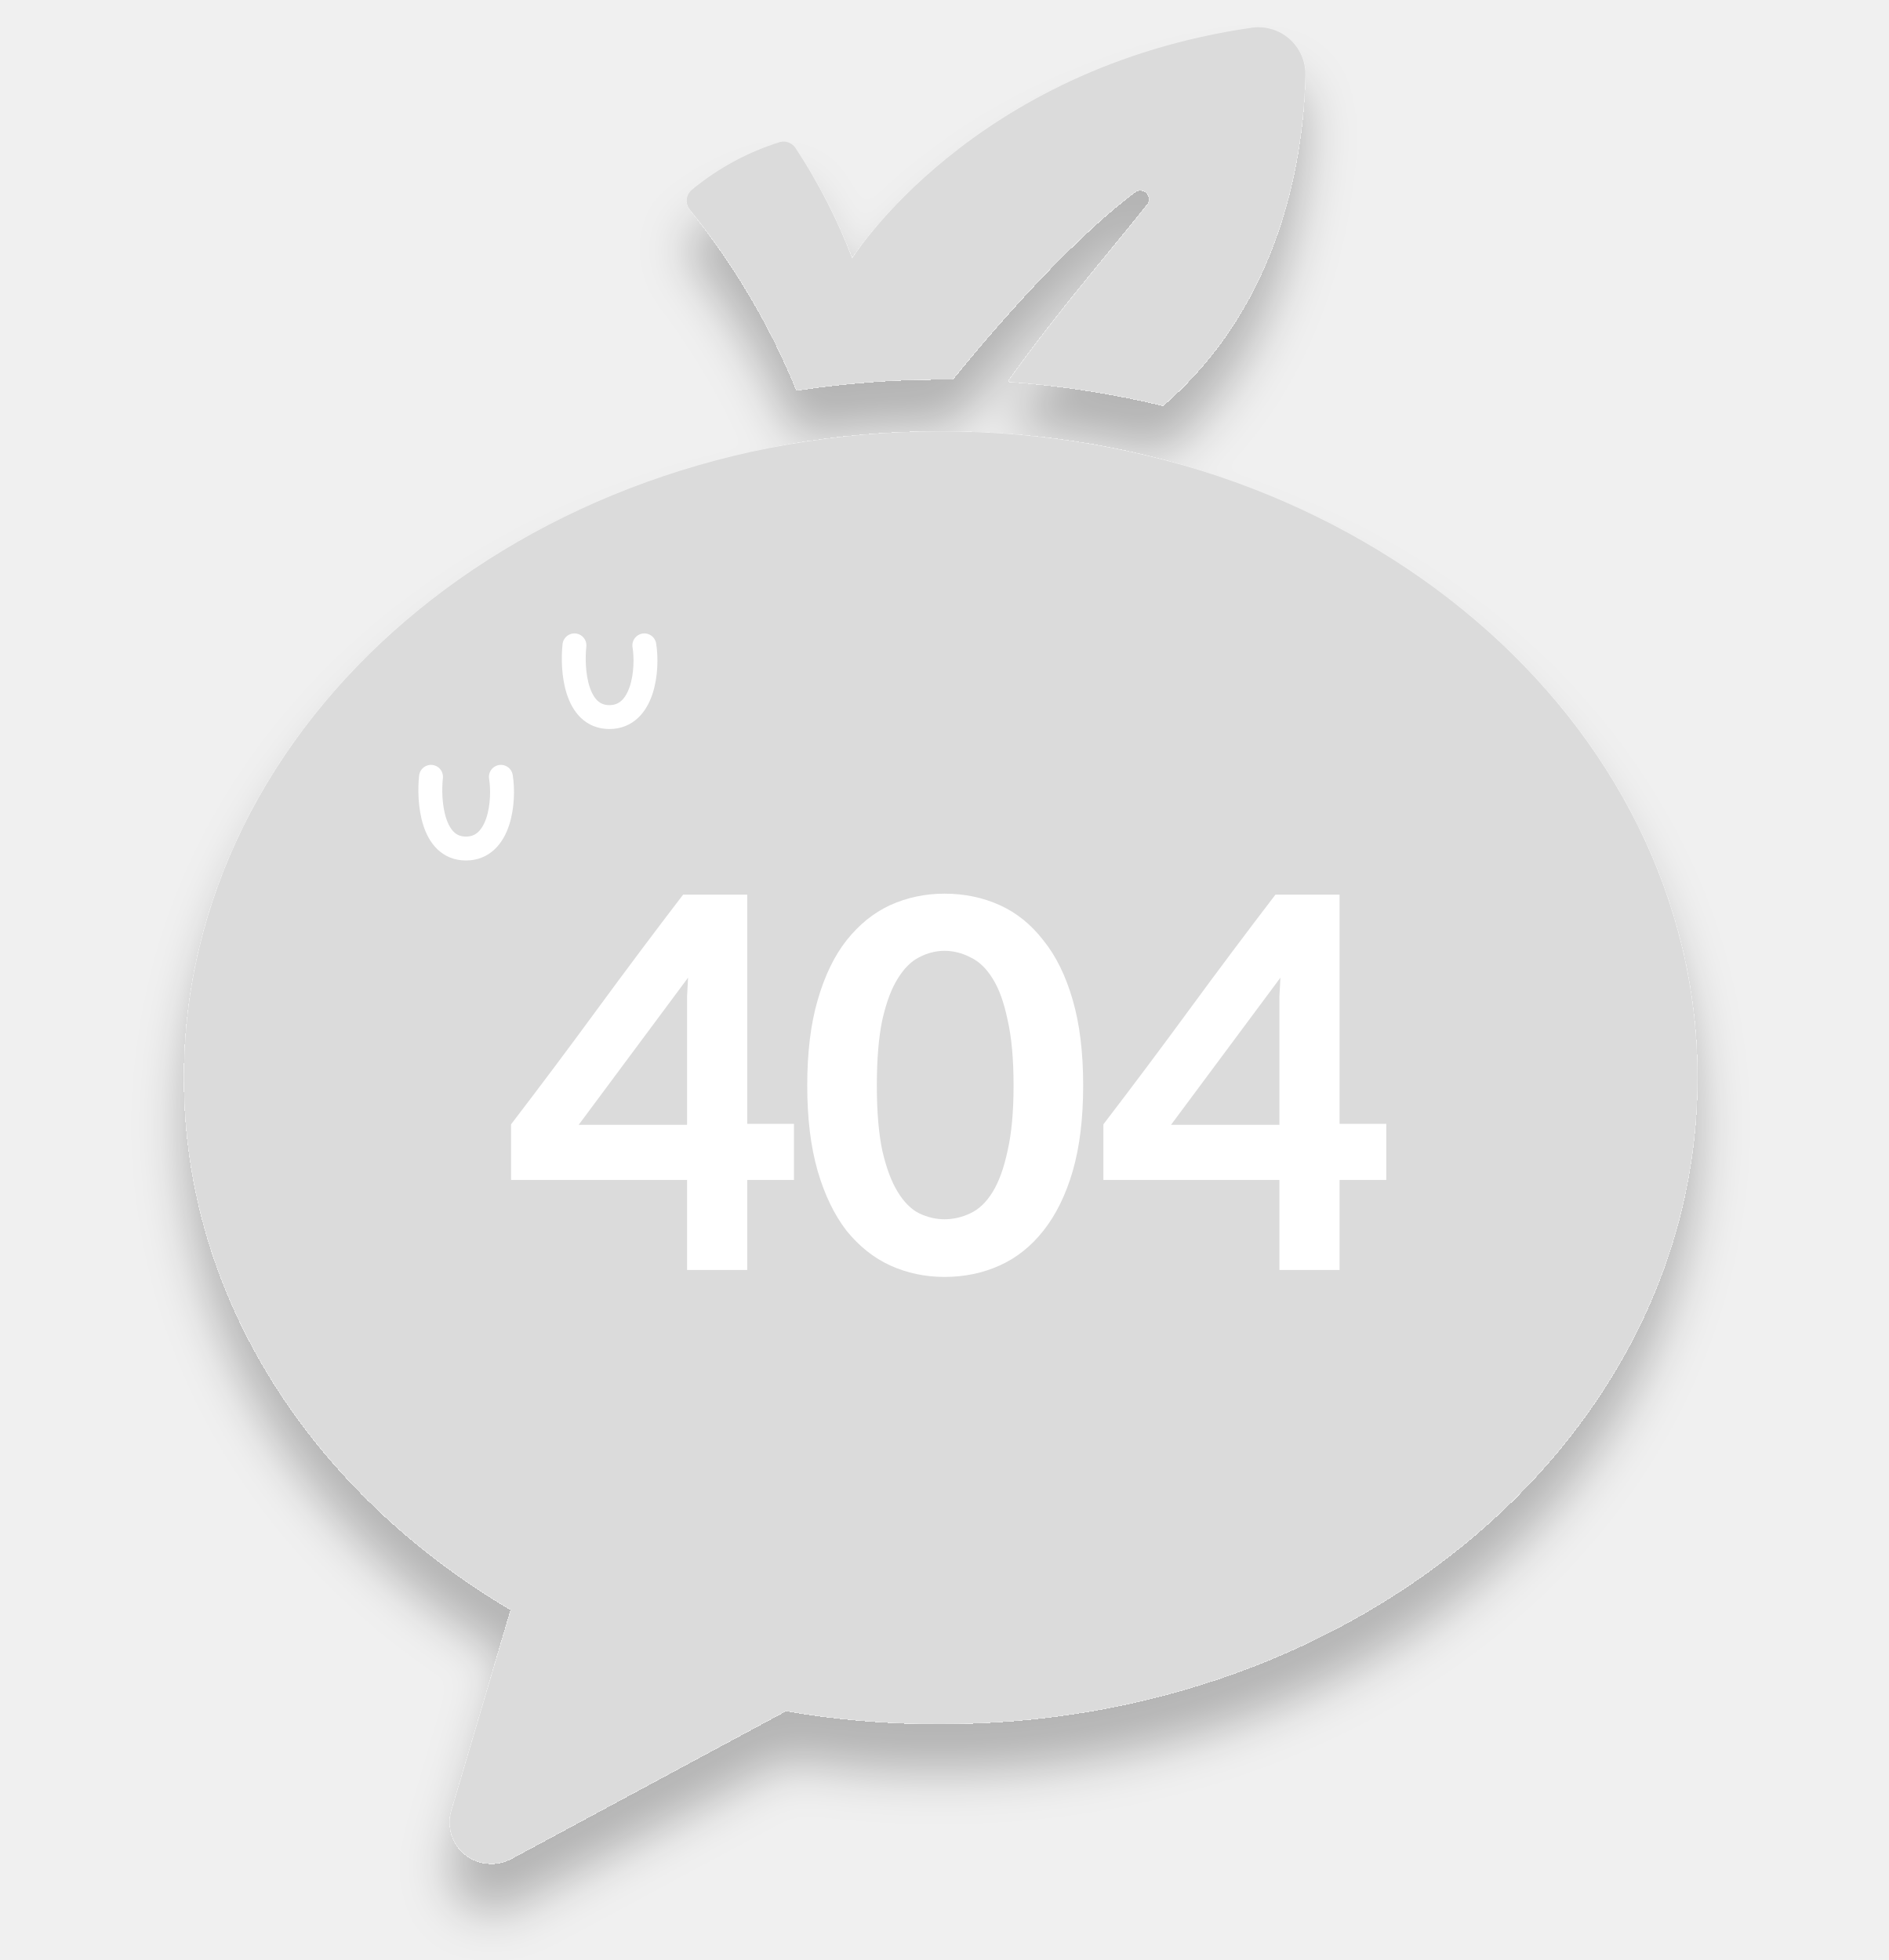
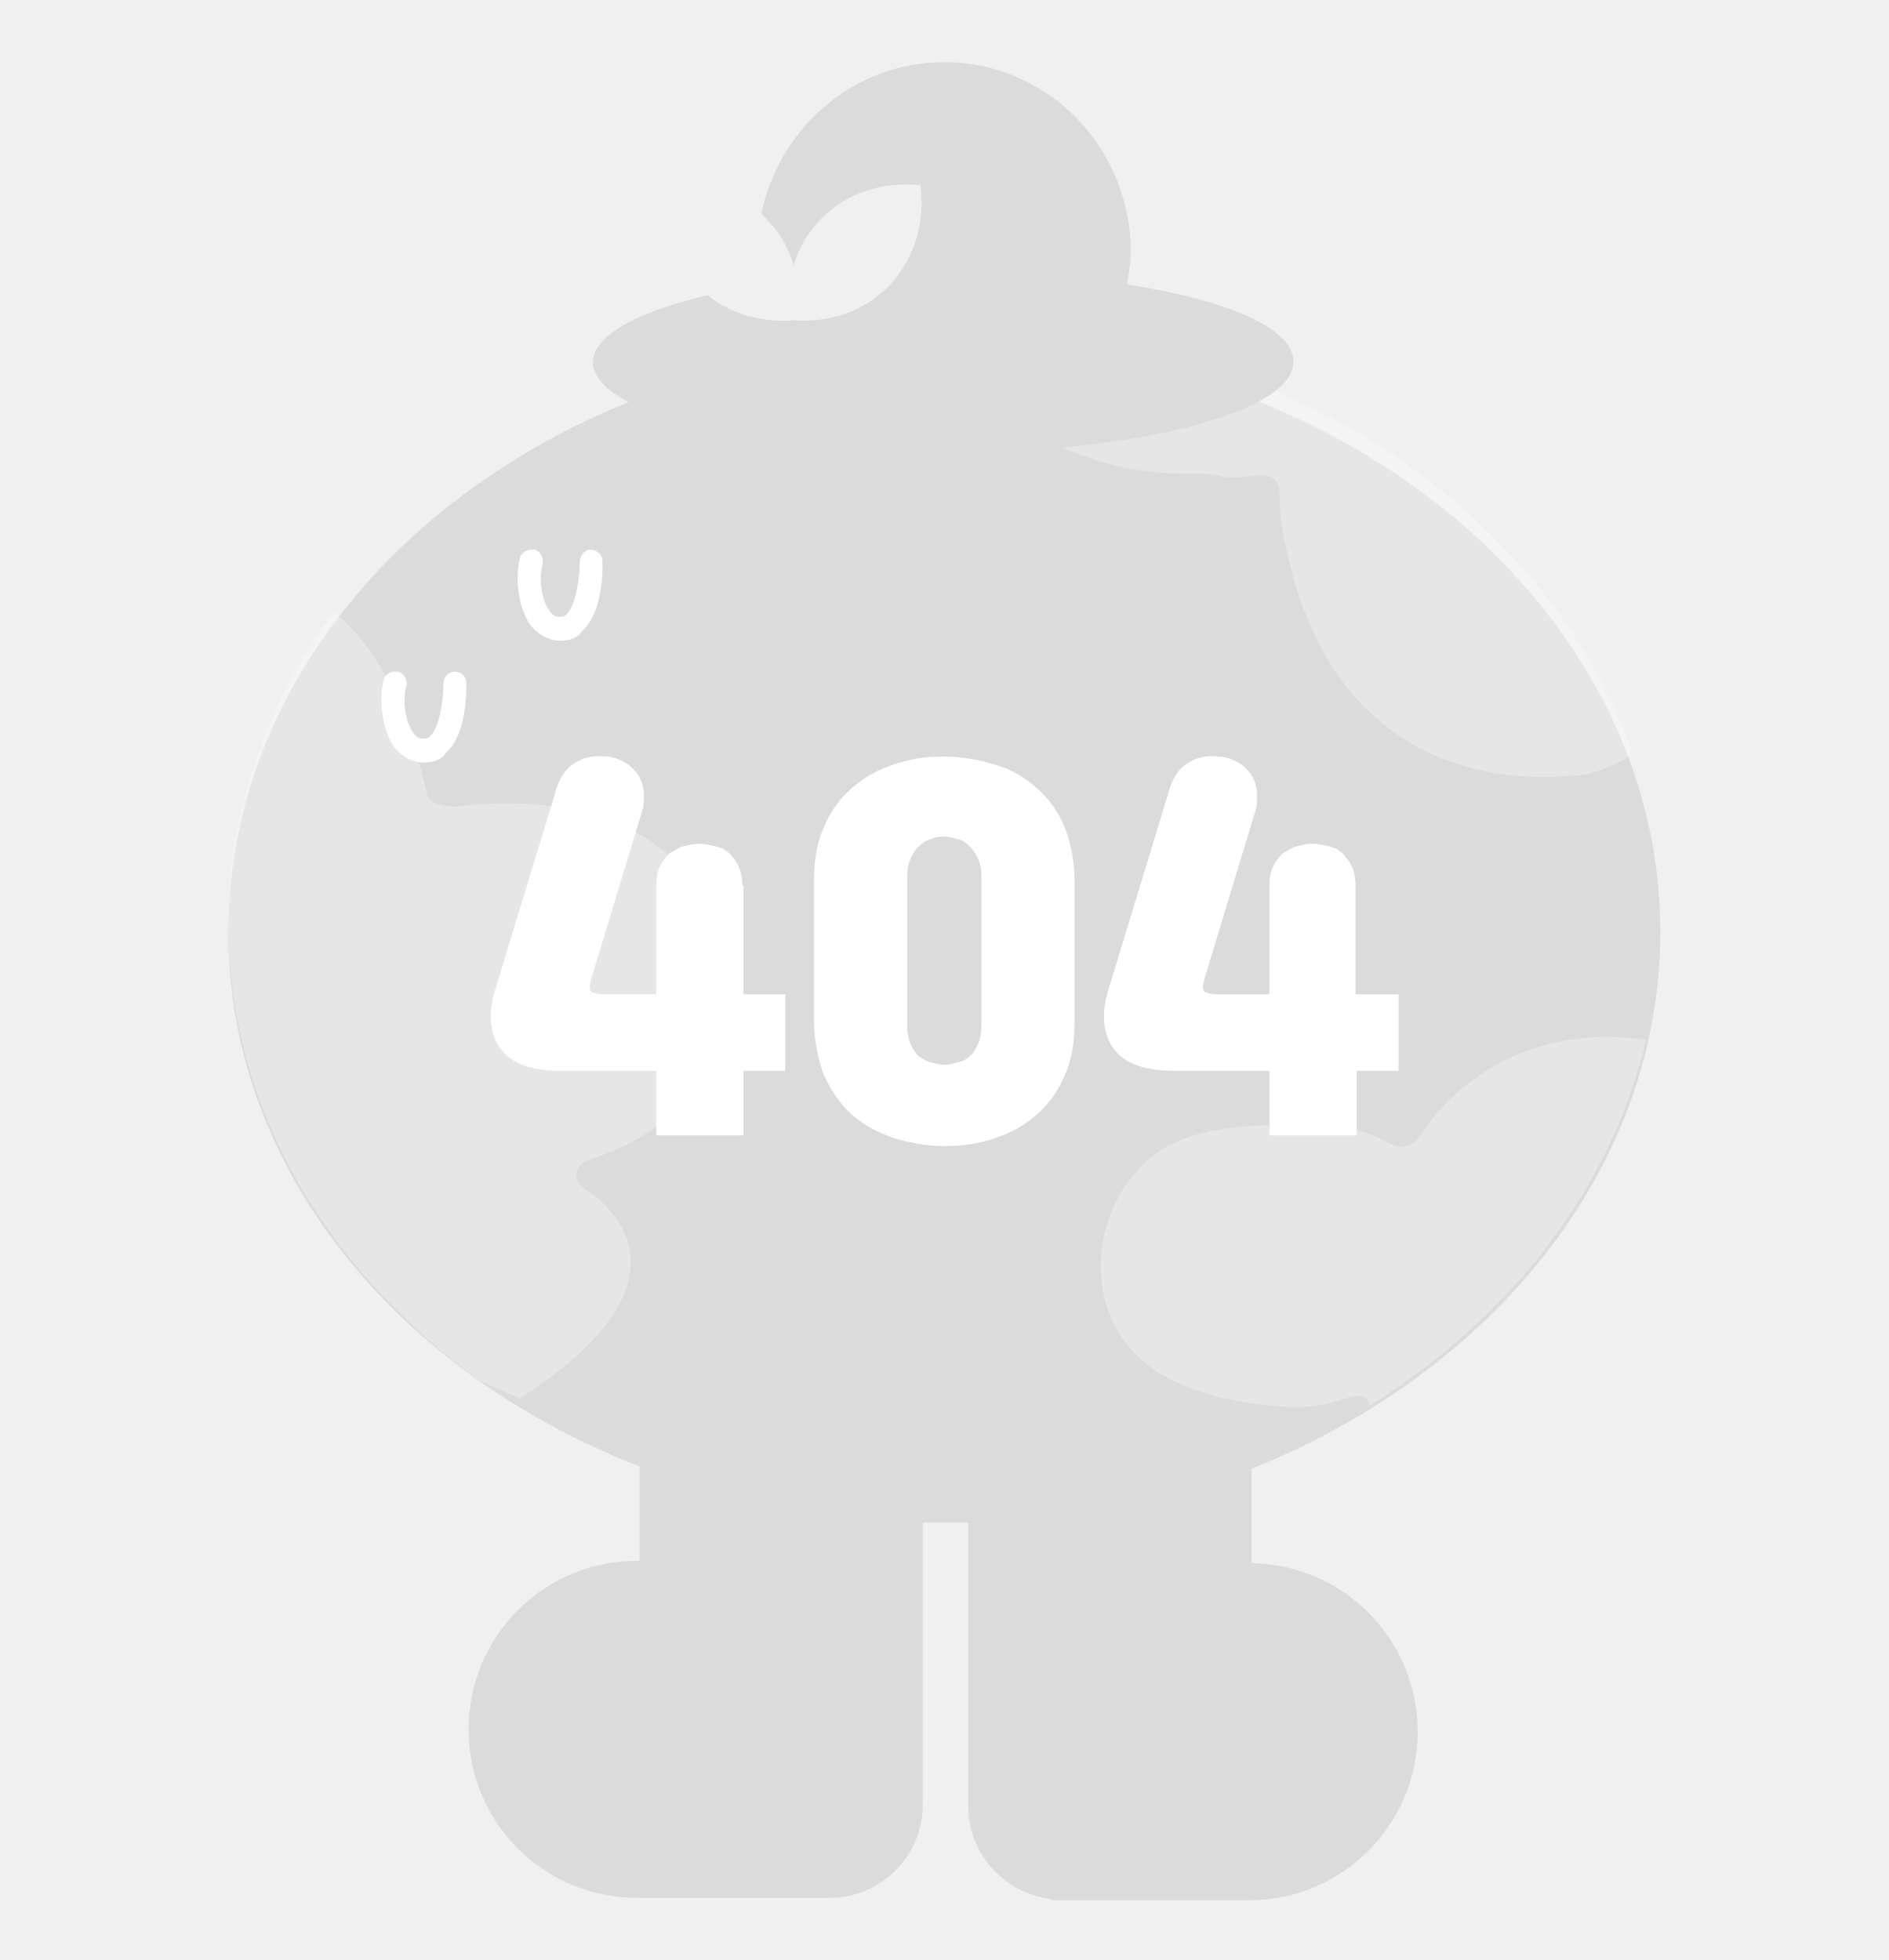
- <svg xmlns="http://www.w3.org/2000/svg" width="158" height="164" viewBox="0 0 158 164" fill="none">
-   <g filter="url(#filter0_d_11786_4213)">
-     <path d="M104.73 2.316C81.242 5.706 71.29 21.626 71.29 21.626C70.052 18.377 68.46 15.273 66.541 12.37C66.402 12.165 66.202 12.008 65.968 11.922C65.735 11.835 65.481 11.824 65.241 11.889C62.553 12.726 60.056 14.078 57.89 15.869C57.767 15.969 57.665 16.091 57.59 16.23C57.516 16.369 57.469 16.521 57.454 16.678C57.438 16.835 57.455 16.994 57.502 17.144C57.548 17.295 57.625 17.435 57.727 17.556C61.42 22.128 64.424 27.213 66.641 32.65C66.655 32.659 66.671 32.664 66.687 32.664C66.703 32.664 66.719 32.659 66.733 32.65C70.686 32.053 74.678 31.75 78.677 31.744H79.695C81.469 29.532 88.647 20.81 94.905 16.096C95.051 15.975 95.237 15.912 95.426 15.921C95.616 15.931 95.795 16.011 95.928 16.146C96.061 16.28 96.138 16.46 96.144 16.649C96.15 16.838 96.085 17.023 95.96 17.166C92.804 21.155 88.683 25.842 84.417 31.798C84.407 31.812 84.401 31.829 84.4 31.846C84.399 31.863 84.402 31.88 84.409 31.896C84.417 31.911 84.428 31.924 84.442 31.934C84.456 31.944 84.472 31.951 84.489 31.952C88.781 32.263 93.04 32.921 97.225 33.92C97.238 33.926 97.252 33.929 97.266 33.929C97.28 33.929 97.294 33.926 97.307 33.92C107.313 25.28 109.06 12.814 109.205 6.241C109.211 5.678 109.094 5.119 108.863 4.604C108.633 4.09 108.294 3.63 107.869 3.258C107.444 2.885 106.944 2.608 106.402 2.446C105.861 2.283 105.29 2.239 104.73 2.316Z" fill="#DBDBDB" />
-     <path d="M78.695 36.095C43.745 36.095 15.399 60.311 15.399 90.183C15.399 108.641 26.225 124.933 42.744 134.697L37.768 151.496C37.573 152.153 37.578 152.853 37.782 153.508C37.986 154.162 38.38 154.742 38.915 155.173C39.45 155.604 40.101 155.867 40.786 155.929C41.471 155.991 42.159 155.849 42.763 155.521L65.741 143.155C70.018 143.897 74.353 144.261 78.695 144.243C113.654 144.243 141.999 120.028 141.999 90.156C141.999 60.283 113.654 36.095 78.695 36.095Z" fill="#DBDBDB" />
-     <path d="M62.512 74.859V94.034H66.421V98.734H62.512V106.262H57.479V98.734H42.755V94.075C45.195 90.887 47.594 87.684 49.95 84.467C52.307 81.251 54.706 78.048 57.146 74.859H62.512ZM57.479 94.117V84.426C57.479 84.232 57.479 83.885 57.479 83.386C57.507 82.887 57.534 82.36 57.562 81.805L48.412 94.117H57.479Z" fill="white" />
-     <path d="M90.616 90.831C90.616 93.576 90.325 95.961 89.743 97.985C89.161 99.982 88.343 101.645 87.289 102.976C86.263 104.28 85.043 105.25 83.629 105.888C82.215 106.526 80.676 106.845 79.012 106.845C77.404 106.845 75.892 106.526 74.478 105.888C73.092 105.25 71.872 104.28 70.818 102.976C69.792 101.645 68.988 99.982 68.406 97.985C67.823 95.961 67.532 93.576 67.532 90.831C67.532 88.058 67.823 85.674 68.406 83.677C68.988 81.653 69.792 79.989 70.818 78.686C71.872 77.355 73.092 76.371 74.478 75.733C75.892 75.095 77.404 74.776 79.012 74.776C80.676 74.776 82.215 75.095 83.629 75.733C85.043 76.371 86.263 77.355 87.289 78.686C88.343 79.989 89.161 81.653 89.743 83.677C90.325 85.674 90.616 88.058 90.616 90.831ZM84.793 90.831C84.793 88.613 84.627 86.783 84.294 85.341C83.989 83.871 83.573 82.721 83.046 81.889C82.519 81.029 81.896 80.433 81.175 80.1C80.481 79.74 79.76 79.559 79.012 79.559C78.291 79.559 77.584 79.74 76.891 80.1C76.225 80.433 75.629 81.029 75.102 81.889C74.575 82.721 74.145 83.871 73.813 85.341C73.508 86.783 73.355 88.613 73.355 90.831C73.355 93.022 73.508 94.838 73.813 96.28C74.145 97.722 74.575 98.873 75.102 99.732C75.629 100.592 76.225 101.188 76.891 101.521C77.584 101.853 78.291 102.02 79.012 102.02C79.76 102.02 80.481 101.853 81.175 101.521C81.896 101.188 82.519 100.592 83.046 99.732C83.573 98.873 83.989 97.722 84.294 96.28C84.627 94.838 84.793 93.022 84.793 90.831Z" fill="white" />
-     <path d="M112.066 74.859V94.034H115.976V98.734H112.066V106.262H107.033V98.734H92.309V94.075C94.749 90.887 97.148 87.684 99.505 84.467C101.862 81.251 104.26 78.048 106.701 74.859H112.066ZM107.033 94.117V84.426C107.033 84.232 107.033 83.885 107.033 83.386C107.061 82.887 107.089 82.36 107.117 81.805L97.966 94.117H107.033Z" fill="white" />
-     <path d="M48.057 54C47.841 56 48.122 60 50.981 60C53.839 60 54.229 56 53.904 54" stroke="white" stroke-width="2" stroke-linecap="round" />
-     <path d="M36.057 65C35.841 67 36.122 71 38.981 71C41.839 71 42.229 67 41.904 65" stroke="white" stroke-width="2" stroke-linecap="round" />
+ <svg xmlns="http://www.w3.org/2000/svg" version="1.1" id="Layer_1" x="0px" y="0px" viewBox="0 0 158 164" style="enable-background:new 0 0 158 164;" xml:space="preserve">
+   <style type="text/css">
+ 	.st0{fill:#DBDBDB;}
+ 	.st1{fill:#FFFFFF;}
+ 	.st2{opacity:0.3;}
+ </style>
+   <g>
+     <path class="st0" d="M138.9,78c0-27.3-26.8-49.4-59.9-49.4S19.1,50.7,19.1,78c0,19.8,14.1,36.8,34.4,44.7v7.9c-0.1,0-0.1,0-0.2,0   c-7.8,0-14.1,6.3-14.1,14.1c0,7.8,6.3,14.1,14.1,14.1c0.1,0,0.1,0,0.2,0v0h15.4v0c0.2,0,0.3,0,0.5,0c4.3,0,7.8-3.5,7.8-7.8   c0-0.1,0-0.3,0-0.4v-23.2c0.6,0,1.3,0,1.9,0c0.6,0,1.3,0,1.9,0v23.3c0,0.1,0,0.2,0,0.4c0,4,3,7.3,6.9,7.8v0.1h16.8v0   c7.7-0.1,13.9-6.4,13.9-14.1c0-7.7-6.2-14-13.9-14.1v-7.9C124.9,114.8,138.9,97.7,138.9,78z" />
+     <g>
+       <path class="st1" d="M62.1,74.1c0-0.6-0.1-1.1-0.3-1.6c-0.2-0.4-0.5-0.8-0.8-1.1c-0.3-0.3-0.7-0.5-1.2-0.6    c-0.4-0.1-0.9-0.2-1.3-0.2c-0.4,0-0.9,0.1-1.3,0.2c-0.4,0.1-0.8,0.4-1.2,0.6c-0.3,0.3-0.6,0.7-0.8,1.1c-0.2,0.4-0.3,1-0.3,1.6v9.1    h-4.3c-0.5,0-0.9-0.1-1.1-0.2c-0.2-0.1-0.2-0.4-0.1-0.9l4.4-14.5c0.1-0.6,0.1-1.2,0-1.7c-0.1-0.5-0.3-1-0.6-1.3    c-0.3-0.4-0.7-0.7-1.1-0.9c-0.4-0.2-0.9-0.4-1.5-0.4c-1-0.1-1.9,0.1-2.6,0.6c-0.8,0.5-1.3,1.4-1.6,2.6l-5,16.4    c-0.6,2-0.4,3.7,0.5,4.9c0.9,1.2,2.6,1.8,5,1.8h8v5.4h7.3v-5.4h3.5v-6.4h-3.5V74.1z" />
+       <path class="st1" d="M86.8,66c-1-0.9-2.1-1.6-3.5-2c-1.3-0.4-2.8-0.7-4.3-0.7c-1.5,0-3,0.2-4.3,0.7c-1.3,0.4-2.5,1.1-3.5,2    c-1,0.9-1.8,2-2.3,3.3c-0.6,1.3-0.8,2.8-0.8,4.5v11.5c0,1.7,0.3,3.2,0.8,4.6c0.6,1.3,1.3,2.4,2.3,3.3c1,0.9,2.1,1.5,3.5,2    c1.3,0.4,2.8,0.7,4.3,0.7c1.5,0,3-0.2,4.3-0.7c1.3-0.4,2.5-1.1,3.5-2c1-0.9,1.8-2,2.3-3.3c0.6-1.3,0.8-2.8,0.8-4.6V73.8    c0-1.7-0.3-3.2-0.8-4.5C88.6,68,87.8,66.9,86.8,66z M82.1,85.8c0,0.6-0.1,1.2-0.3,1.6c-0.2,0.4-0.4,0.8-0.7,1    c-0.3,0.3-0.6,0.4-1,0.5c-0.4,0.1-0.7,0.2-1.1,0.2c-0.3,0-0.7-0.1-1.1-0.2c-0.4-0.1-0.7-0.3-1-0.5s-0.5-0.6-0.7-1    c-0.2-0.4-0.3-0.9-0.3-1.6V73.3c0-0.6,0.1-1.1,0.3-1.5c0.2-0.4,0.4-0.8,0.7-1c0.3-0.3,0.6-0.5,1-0.6C78.3,70,78.7,70,79,70    c0.3,0,0.7,0.1,1.1,0.2c0.4,0.1,0.7,0.3,1,0.6c0.3,0.3,0.5,0.6,0.7,1c0.2,0.4,0.3,0.9,0.3,1.5V85.8z" />
+       <path class="st1" d="M113.4,83.2v-9.1c0-0.6-0.1-1.1-0.3-1.6c-0.2-0.4-0.5-0.8-0.8-1.1c-0.3-0.3-0.7-0.5-1.2-0.6    c-0.4-0.1-0.9-0.2-1.3-0.2c-0.4,0-0.9,0.1-1.3,0.2c-0.4,0.1-0.8,0.4-1.2,0.6c-0.3,0.3-0.6,0.7-0.8,1.1c-0.2,0.4-0.3,1-0.3,1.6v9.1    h-4.3c-0.5,0-0.9-0.1-1.1-0.2c-0.2-0.1-0.2-0.4-0.1-0.9l4.4-14.5c0.1-0.6,0.1-1.2,0-1.7c-0.1-0.5-0.3-1-0.6-1.3    c-0.3-0.4-0.7-0.7-1.1-0.9c-0.4-0.2-0.9-0.4-1.5-0.4c-1-0.1-1.9,0.1-2.6,0.6c-0.8,0.5-1.3,1.4-1.6,2.6l-5,16.4    c-0.6,2-0.4,3.7,0.5,4.9c0.9,1.2,2.6,1.8,5,1.8h8v5.4h7.3v-5.4h3.5v-6.4H113.4z" />
+     </g>
+     <g>
+       <path class="st1" d="M46.9,53.6c-0.1,0-0.2,0-0.3,0c-0.9-0.1-1.7-0.6-2.3-1.4c-1-1.5-1.2-4-0.8-5.5c0.1-0.5,0.7-0.8,1.2-0.7    c0.5,0.1,0.8,0.7,0.7,1.2c-0.3,0.9-0.2,2.8,0.5,3.8c0.3,0.5,0.6,0.6,0.8,0.6c0.3,0,0.5,0,0.7-0.2c0.8-0.8,1.1-3.1,1.1-4.4    c0-0.5,0.4-1,0.9-1c0.5,0,1,0.4,1,0.9c0,0.2,0.2,4.2-1.7,5.9C48.3,53.4,47.7,53.6,46.9,53.6z" />
+     </g>
+     <g>
+       <path class="st1" d="M35.5,63.8c-0.1,0-0.2,0-0.3,0c-0.9-0.1-1.7-0.6-2.3-1.4c-1-1.5-1.2-4-0.8-5.5c0.1-0.5,0.7-0.8,1.2-0.7    c0.5,0.1,0.8,0.7,0.7,1.2c-0.3,0.9-0.2,2.8,0.5,3.8c0.3,0.5,0.6,0.6,0.8,0.6c0.3,0,0.5,0,0.7-0.2c0.8-0.8,1.1-3.1,1.1-4.4    c0-0.5,0.4-1,0.9-1c0.6,0,1,0.4,1,0.9c0,0.2,0.2,4.2-1.7,5.9C36.9,63.6,36.2,63.8,35.5,63.8z" />
+     </g>
+     <g>
+       <g class="st2">
+         <g>
+           <path class="st1" d="M79,27c-0.9,0-1.8,0.1-2.8,0.1c0.7,1.5,1.5,2.9,2.6,4.1c1.8,2,4.3,3.5,6.7,4.7c2.4,1.3,5,2.3,7.6,3      c1.5,0.4,3.1,0.6,4.7,0.7c1.3,0.1,2.8-0.1,4.1,0.2c1,0.3,2.1,0.1,3.2,0c0.6,0,1.3-0.1,1.7,0.5c0.4,0.7,0.2,1.8,0.3,2.6      c0.1,1.2,0.3,2.3,0.6,3.4c0.3,1.3,0.6,2.5,1,3.7c0.7,1.9,1.5,3.7,2.5,5.4c1.1,1.8,2.5,3.5,4.2,4.9c1.8,1.6,4,2.8,6.2,3.5      c2.8,1,5.8,1.3,8.7,1.2c0.4,0,0.8-0.1,1.2-0.1c0,0,2.2,0.1,5.1-1.8C129.3,42.3,106.3,27,79,27" />
+         </g>
+       </g>
+       <g class="st2">
+         <g>
+           <path class="st1" d="M40.1,115.5c2.1,1,3.4,1.5,3.4,1.5c17.1-11,5.3-17.6,5.3-17.6c-1.3-1.1,0-2.2,0-2.2      c14.4-4.4,11.8-16.5,11.8-16.5C58,64.1,38.3,67.5,38.3,67.5c-2.6,0-2.6-1.1-2.6-1.1c-1.8-8.5-4.9-12.9-7.8-15.2      c-5.5,7.6-8.8,16.6-8.8,26.1C19.1,92.6,27.3,106.3,40.1,115.5" />
+         </g>
+       </g>
+       <g class="st2">
+         <g>
+           <path class="st1" d="M119.2,94.5c-0.6,1-1.6,1.9-2.9,1.2c-2.5-1.5-5.7-1.7-8.7-1.6c-3.2,0.1-6.7,0.2-9.5,1.6      c-1.1,0.5-2,1.2-2.8,2.1c-3.1,3.2-4,8.2-2.5,12.1c1.7,4.6,6.4,6.7,11.7,7.5c1.5,0.2,3.1,0.4,4.7,0.3c1.1,0,1.9-0.3,2.8-0.5      c0.3-0.1,0.7-0.2,1-0.3c1.2-0.3,1.5,0.2,1.6,0.7c11.7-7.3,20.2-18.1,23.1-30.6C124.8,85.2,119.2,94.5,119.2,94.5" />
+         </g>
+       </g>
+     </g>
+     <g>
+       <path class="st0" d="M94.3,23.8c0.1-0.9,0.3-1.8,0.3-2.7c0-8.8-7-15.9-15.6-15.9c-7.5,0-13.8,5.4-15.3,12.7    c0.1,0.1,0.3,0.3,0.4,0.4c1.1,1.1,1.9,2.5,2.3,3.9c0.4-1.4,1.2-2.8,2.3-3.9c2.3-2.3,5.3-3.1,8.3-2.8c0.4,3-0.4,6.1-2.7,8.5    c-2.2,2.2-5.1,3-7.9,2.8c-2.5,0.2-5.1-0.4-7.2-2.1c-5.9,1.4-9.6,3.4-9.6,5.6c0,4.2,13.1,7.6,29.3,7.6s29.3-3.4,29.3-7.6    C108.3,27.5,102.7,25.1,94.3,23.8z" />
+     </g>
  </g>
-   <defs>
-     <filter id="filter0_d_11786_4213" x="-4" y="0" width="166" height="166" filterUnits="userSpaceOnUse" color-interpolation-filters="sRGB">
-       <feFlood flood-opacity="0" result="BackgroundImageFix" />
-       <feColorMatrix in="SourceAlpha" type="matrix" values="0 0 0 0 0 0 0 0 0 0 0 0 0 0 0 0 0 0 127 0" result="hardAlpha" />
-       <feOffset dy="4" />
-       <feGaussianBlur stdDeviation="2" />
-       <feComposite in2="hardAlpha" operator="out" />
-       <feColorMatrix type="matrix" values="0 0 0 0 0 0 0 0 0 0 0 0 0 0 0 0 0 0 0.25 0" />
-       <feBlend mode="normal" in2="BackgroundImageFix" result="effect1_dropShadow_11786_4213" />
-       <feBlend mode="normal" in="SourceGraphic" in2="effect1_dropShadow_11786_4213" result="shape" />
-     </filter>
-   </defs>
</svg>
